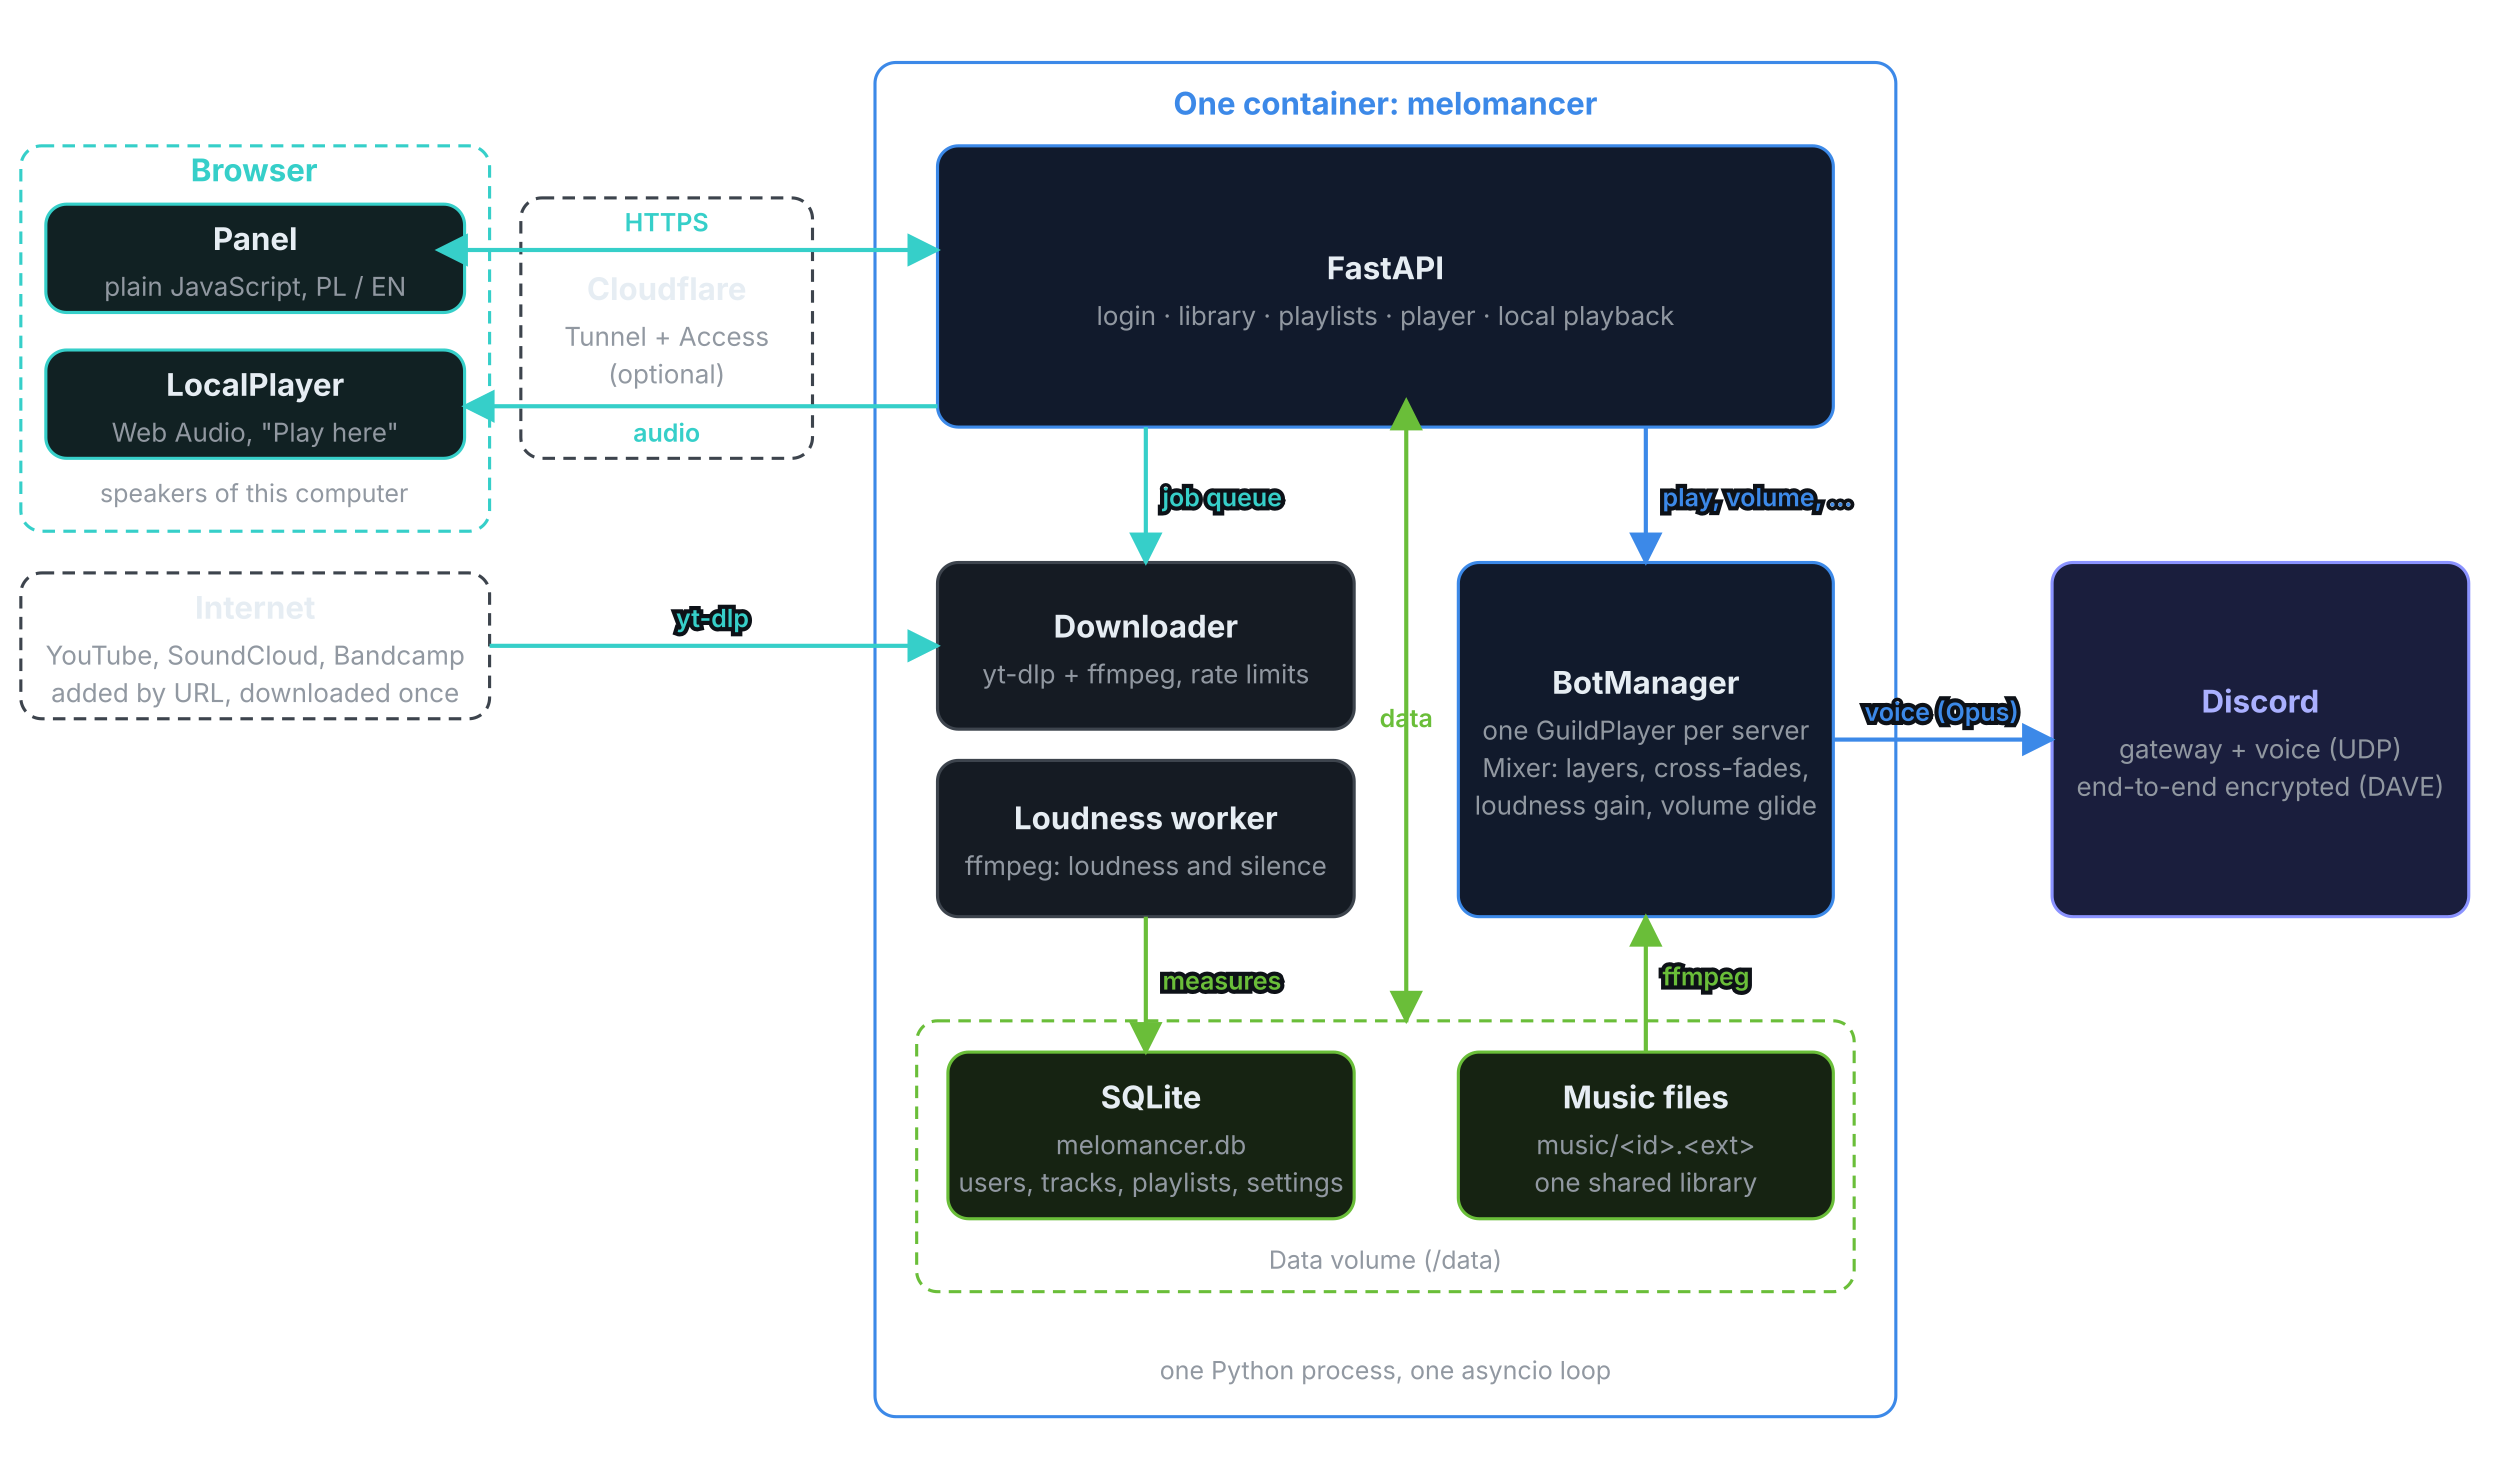
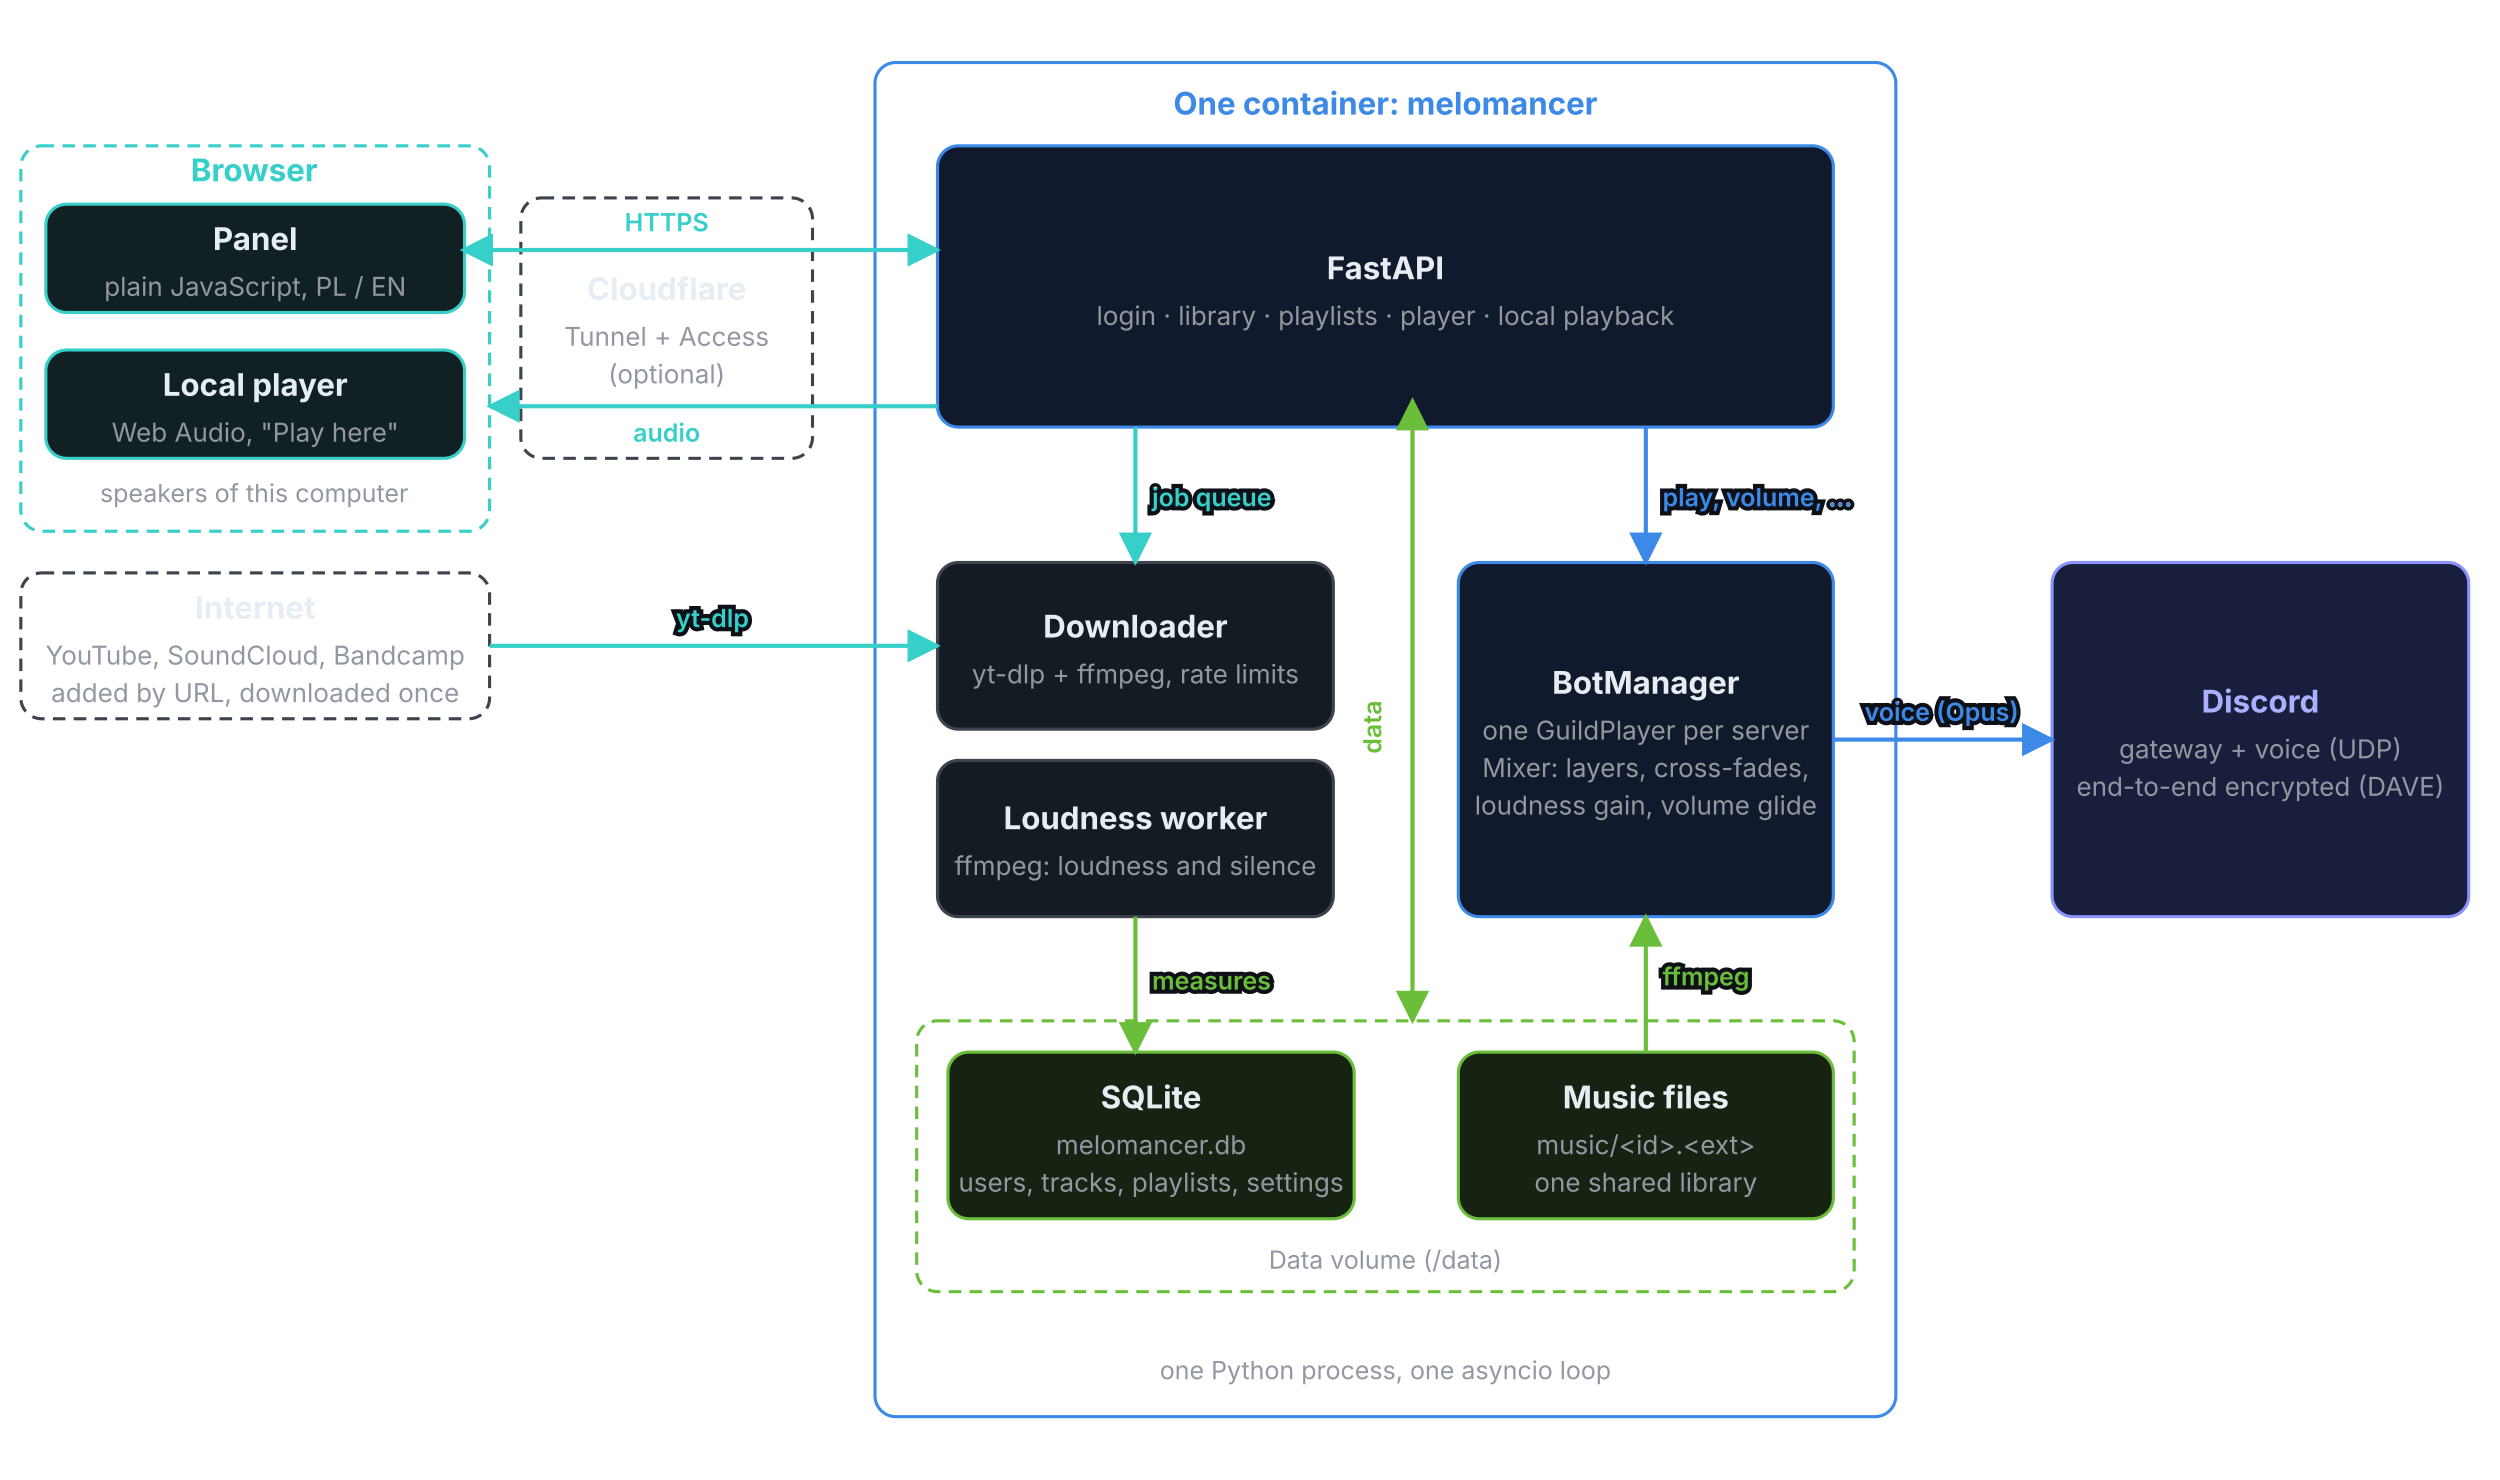
<svg xmlns="http://www.w3.org/2000/svg" viewBox="0 0 1200 710" width="1200" height="710" font-family="Inter, 'Segoe UI', 'DejaVu Sans', Arial, sans-serif">
  <defs>
    <marker id="head" viewBox="0 0 10 10" refX="9" refY="5" markerWidth="8" markerHeight="8" orient="auto">
      <path d="M0 0 L10 5 L0 10 z" fill="context-stroke" />
    </marker>
    <marker id="head-rev" viewBox="0 0 10 10" refX="1" refY="5" markerWidth="8" markerHeight="8" orient="auto-start-reverse">
      <path d="M0 0 L10 5 L0 10 z" fill="context-stroke" />
    </marker>
  </defs>
  <rect x="10" y="70" width="225" height="185" rx="10" fill="none" stroke="#36cfc9" stroke-width="1.5" stroke-dasharray="6 4" />
  <text x="122" y="87" text-anchor="middle" font-size="15" font-weight="700" fill="#36cfc9">Browser</text>
  <rect x="22" y="98" width="201" height="52" rx="10" fill="#112123" stroke="#36cfc9" stroke-width="1.5" />
  <text x="122.5" y="120" text-anchor="middle" font-size="15" font-weight="700" fill="#e6edf3">Panel</text>
  <text x="122.5" y="142" text-anchor="middle" font-size="12.5" fill="#9198a1">plain JavaScript, PL / EN</text>
  <rect x="22" y="168" width="201" height="52" rx="10" fill="#112123" stroke="#36cfc9" stroke-width="1.5" />
-   <text x="122.5" y="190" text-anchor="middle" font-size="15" font-weight="700" fill="#e6edf3">LocalPlayer</text>
+   <text x="122.5" y="190" text-anchor="middle" font-size="15" font-weight="700" fill="#e6edf3">Local player</text>
  <text x="122.5" y="212" text-anchor="middle" font-size="12.5" fill="#9198a1">Web Audio, "Play here"</text>
  <text x="122" y="241" text-anchor="middle" font-size="12" font-weight="400" fill="#9198a1">speakers of this computer</text>
  <rect x="250" y="95" width="140" height="125" rx="10" fill="none" stroke="#3d444d" stroke-width="1.5" stroke-dasharray="6 4" />
  <text x="320.0" y="144" text-anchor="middle" font-size="15" font-weight="700" fill="#e6edf3">Cloudflare</text>
  <text x="320.0" y="166" text-anchor="middle" font-size="12.5" fill="#9198a1">Tunnel + Access</text>
  <text x="320.0" y="184" text-anchor="middle" font-size="12.5" fill="#9198a1">(optional)</text>
  <rect x="10" y="275" width="225" height="70" rx="10" fill="none" stroke="#3d444d" stroke-width="1.5" stroke-dasharray="6 4" />
  <text x="122.5" y="297" text-anchor="middle" font-size="15" font-weight="700" fill="#e6edf3">Internet</text>
  <text x="122.5" y="319" text-anchor="middle" font-size="12.5" fill="#9198a1">YouTube, SoundCloud, Bandcamp</text>
  <text x="122.5" y="337" text-anchor="middle" font-size="12.5" fill="#9198a1">added by URL, downloaded once</text>
  <rect x="420" y="30" width="490" height="650" rx="10" fill="none" stroke="#3c89e8" stroke-width="1.5" />
  <text x="665" y="55" text-anchor="middle" font-size="15" font-weight="700" fill="#3c89e8">One container: melomancer</text>
  <rect x="450" y="70" width="430" height="135" rx="10" fill="#111a2c" stroke="#3c89e8" stroke-width="1.5" />
  <text x="665.0" y="134" text-anchor="middle" font-size="15" font-weight="700" fill="#e6edf3">FastAPI</text>
  <text x="665.0" y="156" text-anchor="middle" font-size="12.5" fill="#9198a1">login · library · playlists · player · local playback</text>
-   <rect x="450" y="270" width="200" height="80" rx="10" fill="#151b23" stroke="#3d444d" stroke-width="1.5" />
-   <text x="550.0" y="306" text-anchor="middle" font-size="15" font-weight="700" fill="#e6edf3">Downloader</text>
-   <text x="550.0" y="328" text-anchor="middle" font-size="12.5" fill="#9198a1">yt-dlp + ffmpeg, rate limits</text>
-   <rect x="450" y="365" width="200" height="75" rx="10" fill="#151b23" stroke="#3d444d" stroke-width="1.5" />
-   <text x="550.0" y="398" text-anchor="middle" font-size="15" font-weight="700" fill="#e6edf3">Loudness worker</text>
-   <text x="550.0" y="420" text-anchor="middle" font-size="12.5" fill="#9198a1">ffmpeg: loudness and silence</text>
+   <rect x="450" y="270" width="190" height="80" rx="10" fill="#151b23" stroke="#3d444d" stroke-width="1.5" />
+   <text x="545.0" y="306" text-anchor="middle" font-size="15" font-weight="700" fill="#e6edf3">Downloader</text>
+   <text x="545.0" y="328" text-anchor="middle" font-size="12.5" fill="#9198a1">yt-dlp + ffmpeg, rate limits</text>
+   <rect x="450" y="365" width="190" height="75" rx="10" fill="#151b23" stroke="#3d444d" stroke-width="1.5" />
+   <text x="545.0" y="398" text-anchor="middle" font-size="15" font-weight="700" fill="#e6edf3">Loudness worker</text>
+   <text x="545.0" y="420" text-anchor="middle" font-size="12.5" fill="#9198a1">ffmpeg: loudness and silence</text>
  <rect x="700" y="270" width="180" height="170" rx="10" fill="#111a2c" stroke="#3c89e8" stroke-width="1.5" />
  <text x="790.0" y="333" text-anchor="middle" font-size="15" font-weight="700" fill="#e6edf3">BotManager</text>
  <text x="790.0" y="355" text-anchor="middle" font-size="12.5" fill="#9198a1">one GuildPlayer per server</text>
  <text x="790.0" y="373" text-anchor="middle" font-size="12.5" fill="#9198a1">Mixer: layers, cross-fades,</text>
  <text x="790.0" y="391" text-anchor="middle" font-size="12.5" fill="#9198a1">loudness gain, volume glide</text>
  <rect x="440" y="490" width="450" height="130" rx="10" fill="none" stroke="#6abe39" stroke-width="1.5" stroke-dasharray="6 4" />
  <text x="665" y="609" text-anchor="middle" font-size="12" font-weight="400" fill="#9198a1">Data volume (/data)</text>
  <rect x="455" y="505" width="195" height="80" rx="10" fill="#162312" stroke="#6abe39" stroke-width="1.5" />
  <text x="552.5" y="532" text-anchor="middle" font-size="15" font-weight="700" fill="#e6edf3">SQLite</text>
  <text x="552.5" y="554" text-anchor="middle" font-size="12.5" fill="#9198a1">melomancer.db</text>
  <text x="552.5" y="572" text-anchor="middle" font-size="12.5" fill="#9198a1">users, tracks, playlists, settings</text>
  <rect x="700" y="505" width="180" height="80" rx="10" fill="#162312" stroke="#6abe39" stroke-width="1.5" />
  <text x="790.0" y="532" text-anchor="middle" font-size="15" font-weight="700" fill="#e6edf3">Music files</text>
  <text x="790.0" y="554" text-anchor="middle" font-size="12.5" fill="#9198a1">music/&lt;id&gt;.&lt;ext&gt;</text>
  <text x="790.0" y="572" text-anchor="middle" font-size="12.5" fill="#9198a1">one shared library</text>
  <text x="665" y="662" text-anchor="middle" font-size="12" font-weight="400" fill="#9198a1">one Python process, one asyncio loop</text>
  <rect x="985" y="270" width="200" height="170" rx="10" fill="#1a1e3d" stroke="#8b93ff" stroke-width="1.5" />
  <text x="1085.0" y="342" text-anchor="middle" font-size="15" font-weight="700" fill="#aab0ff">Discord</text>
  <text x="1085.0" y="364" text-anchor="middle" font-size="12.5" fill="#9198a1">gateway + voice (UDP)</text>
  <text x="1085.0" y="382" text-anchor="middle" font-size="12.5" fill="#9198a1">end-to-end encrypted (DAVE)</text>
-   <path d="M223 120 L450 120" fill="none" stroke="#36cfc9" stroke-width="2" marker-end="url(#head)" marker-start="url(#head-rev)" />
+   <path d="M235 120 L450 120" fill="none" stroke="#36cfc9" stroke-width="2" marker-end="url(#head)" marker-start="url(#head-rev)" />
  <text x="320" y="111" text-anchor="middle" font-size="12" font-weight="600" fill="#36cfc9">HTTPS</text>
-   <path d="M450 195 L223 195" fill="none" stroke="#36cfc9" stroke-width="2" marker-end="url(#head)" />
+   <path d="M450 195 L235 195" fill="none" stroke="#36cfc9" stroke-width="2" marker-end="url(#head)" />
  <text x="320" y="212" text-anchor="middle" font-size="12" font-weight="600" fill="#36cfc9">audio</text>
-   <path d="M550 205 L550 270" fill="none" stroke="#36cfc9" stroke-width="2" marker-end="url(#head)" />
-   <text x="558" y="243" text-anchor="start" font-size="12" fill="#36cfc9" font-weight="600" paint-order="stroke" stroke="#0d1117" stroke-width="4">job queue</text>
+   <path d="M545 205 L545 270" fill="none" stroke="#36cfc9" stroke-width="2" marker-end="url(#head)" />
+   <text x="553" y="243" text-anchor="start" font-size="12" fill="#36cfc9" font-weight="600" paint-order="stroke" stroke="#0d1117" stroke-width="4">job queue</text>
  <path d="M790 205 L790 270" fill="none" stroke="#3c89e8" stroke-width="2" marker-end="url(#head)" />
  <text x="798" y="243" text-anchor="start" font-size="12" fill="#3c89e8" font-weight="600" paint-order="stroke" stroke="#0d1117" stroke-width="4">play, volume, ...</text>
-   <path d="M675 205 L675 490" fill="none" stroke="#6abe39" stroke-width="2" marker-end="url(#head)" marker-start="url(#head-rev)" />
-   <text x="675" y="349" text-anchor="middle" font-size="12" font-weight="600" fill="#6abe39">data</text>
-   <path d="M550 440 L550 505" fill="none" stroke="#6abe39" stroke-width="2" marker-end="url(#head)" />
-   <text x="558" y="475" text-anchor="start" font-size="12" fill="#6abe39" font-weight="600" paint-order="stroke" stroke="#0d1117" stroke-width="4">measures</text>
+   <path d="M678 205 L678 490" fill="none" stroke="#6abe39" stroke-width="2" marker-end="url(#head)" marker-start="url(#head-rev)" />
+   <text x="663" y="349" text-anchor="middle" font-size="12" font-weight="600" fill="#6abe39" transform="rotate(-90 663 349)">data</text>
+   <path d="M545 440 L545 505" fill="none" stroke="#6abe39" stroke-width="2" marker-end="url(#head)" />
+   <text x="553" y="475" text-anchor="start" font-size="12" fill="#6abe39" font-weight="600" paint-order="stroke" stroke="#0d1117" stroke-width="4">measures</text>
  <path d="M790 505 L790 440" fill="none" stroke="#6abe39" stroke-width="2" marker-end="url(#head)" />
  <text x="798" y="473" text-anchor="start" font-size="12" fill="#6abe39" font-weight="600" paint-order="stroke" stroke="#0d1117" stroke-width="4">ffmpeg</text>
  <path d="M880 355 L985 355" fill="none" stroke="#3c89e8" stroke-width="2" marker-end="url(#head)" />
  <text x="932" y="346" text-anchor="middle" font-size="12" fill="#3c89e8" font-weight="600" paint-order="stroke" stroke="#0d1117" stroke-width="4">voice (Opus)</text>
  <path d="M235 310 L450 310" fill="none" stroke="#36cfc9" stroke-width="2" marker-end="url(#head)" />
  <text x="342" y="301" text-anchor="middle" font-size="12" fill="#36cfc9" font-weight="600" paint-order="stroke" stroke="#0d1117" stroke-width="4">yt-dlp</text>
</svg>
